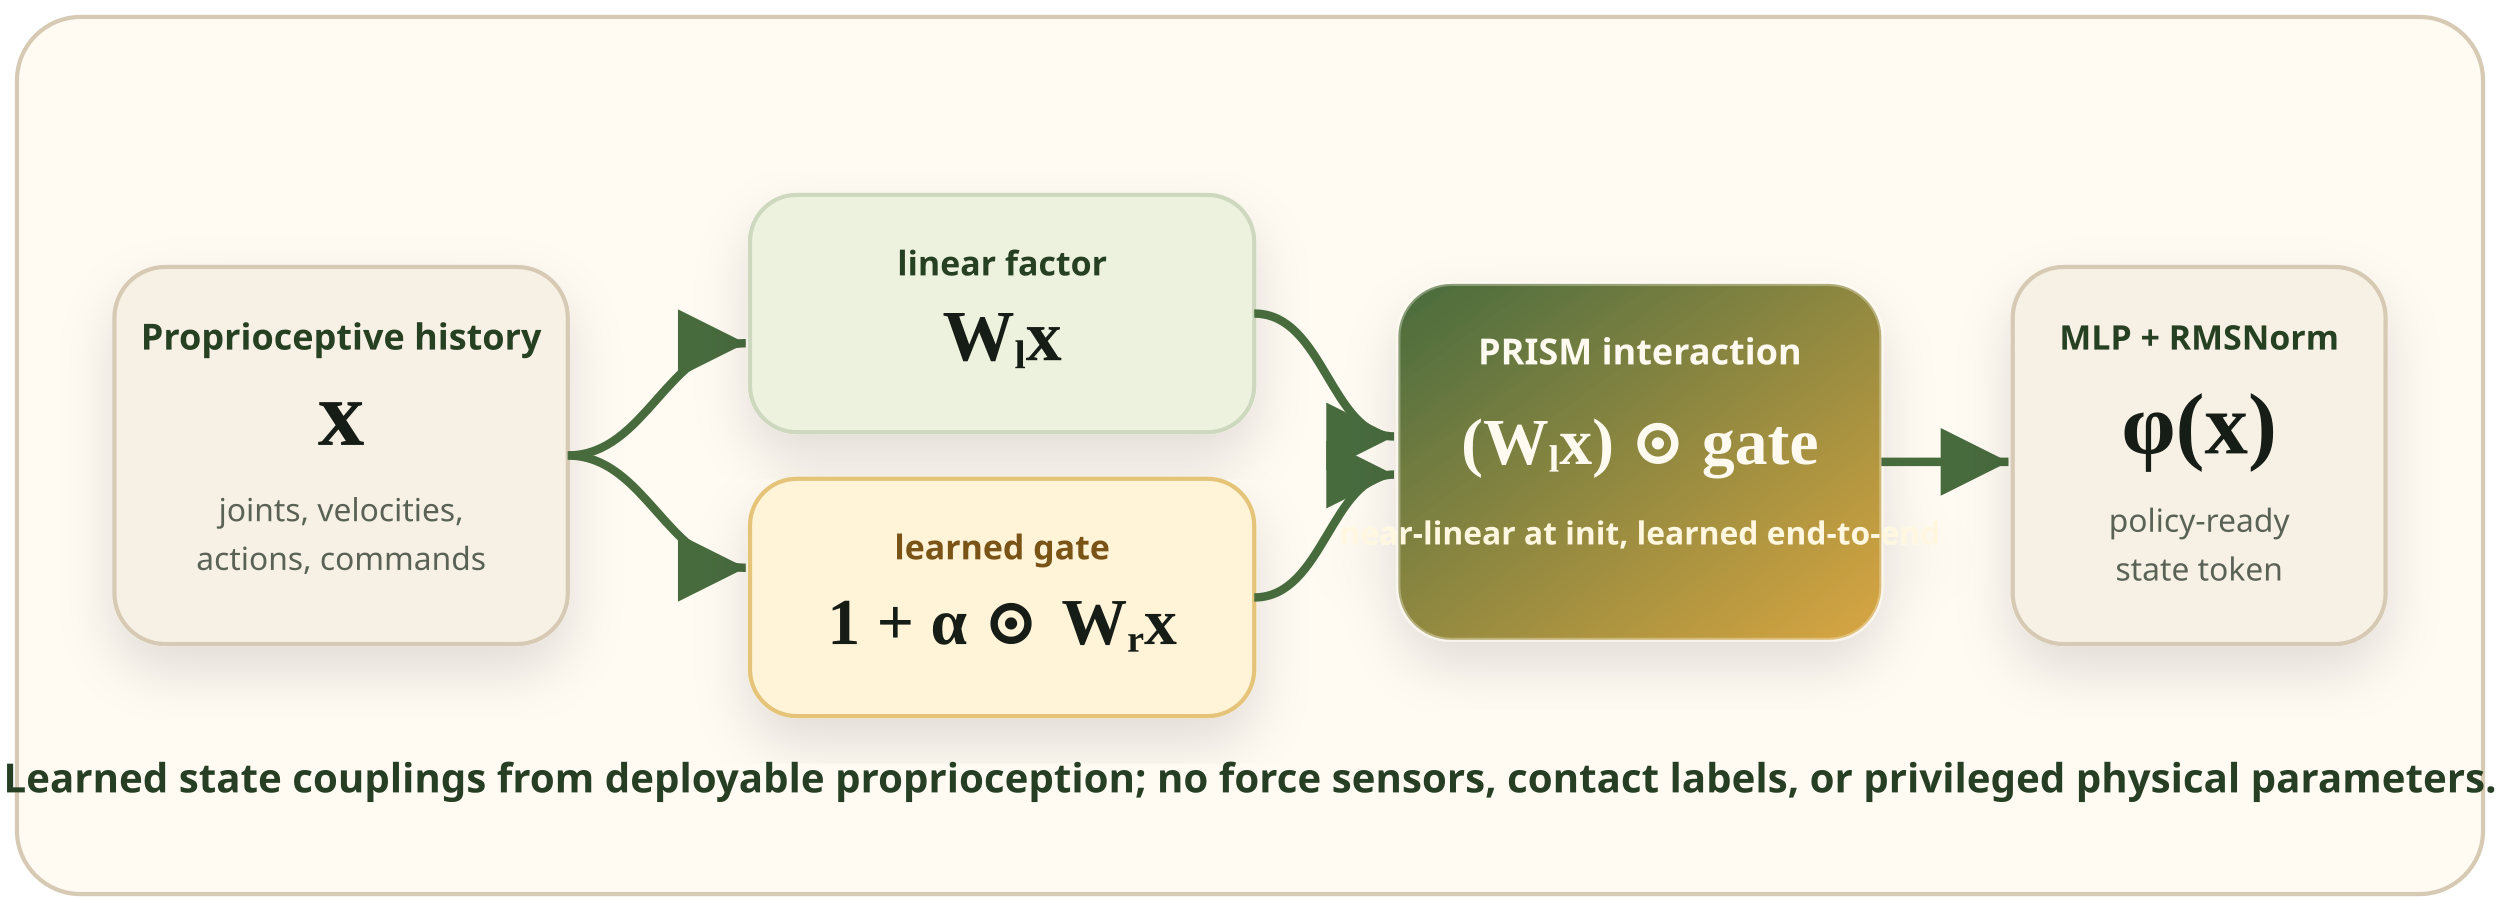
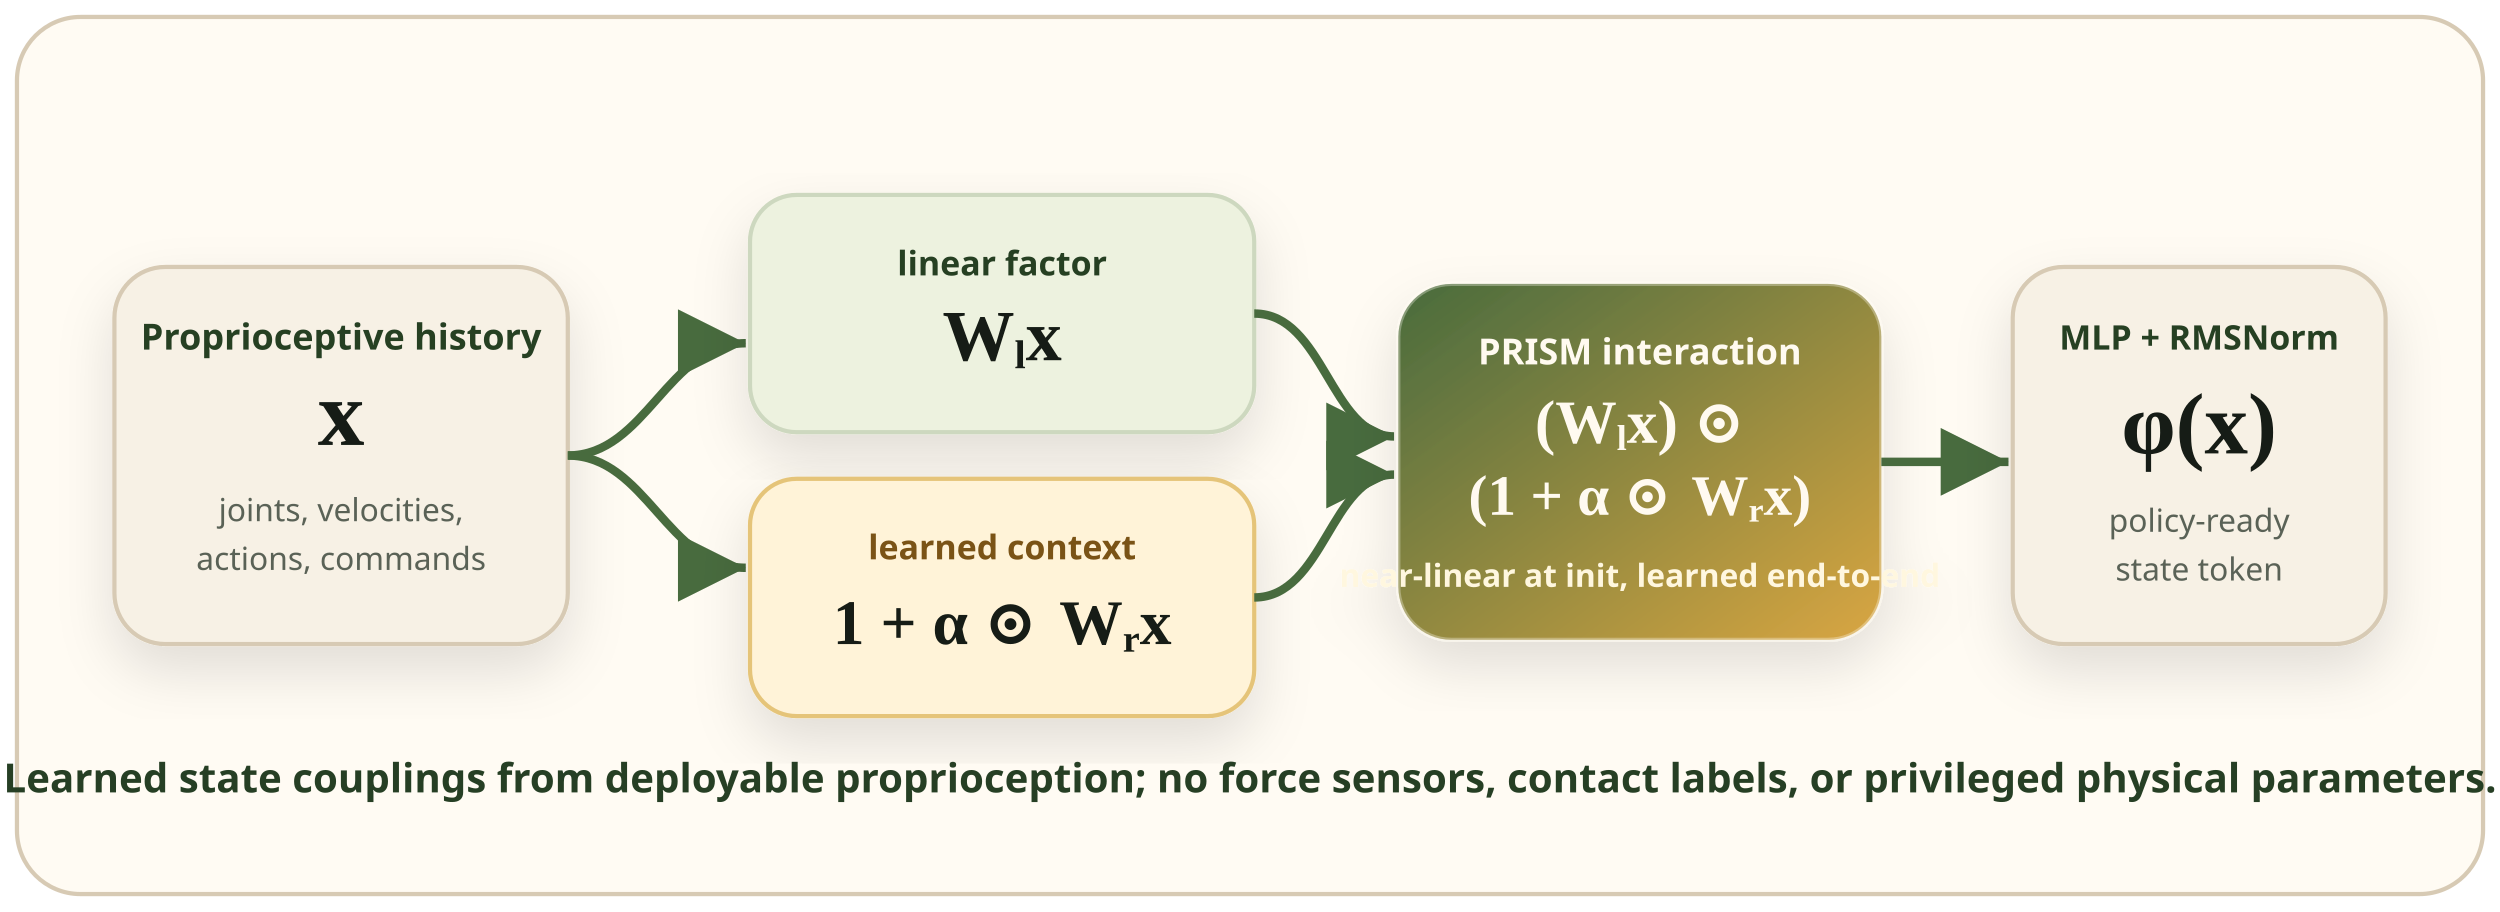
<svg xmlns="http://www.w3.org/2000/svg" viewBox="0 0 1180 430" role="img" aria-labelledby="title desc">
  <defs>
    <marker id="arrow" markerWidth="12" markerHeight="12" refX="10" refY="6" orient="auto" markerUnits="strokeWidth">
      <path d="M2,2 L10,6 L2,10 Z" fill="#486b3e" />
    </marker>
    <linearGradient id="prismGrad" x1="0" y1="0" x2="1" y2="1">
      <stop offset="0" stop-color="#486b3e" />
      <stop offset="1" stop-color="#d9a642" />
    </linearGradient>
    <filter id="softShadow" x="-20%" y="-20%" width="140%" height="140%">
      <feDropShadow dx="0" dy="12" stdDeviation="13" flood-color="#261f14" flood-opacity="0.12" />
    </filter>
  </defs>
  <rect x="8" y="8" width="1164" height="414" rx="30" fill="#fffaf0" opacity="0.78" />
  <rect x="8" y="8" width="1164" height="414" rx="30" fill="none" stroke="#d7cab4" stroke-width="2" />
  <g filter="url(#softShadow)">
    <rect x="54" y="126" width="214" height="178" rx="24" fill="#f7f1e5" stroke="#d7cab4" stroke-width="2" />
    <text x="161" y="165" text-anchor="middle" font-family="Avenir Next, Trebuchet MS, sans-serif" font-size="17" font-weight="800" fill="#263f24">Proprioceptive history</text>
    <text x="161" y="210" text-anchor="middle" font-family="Georgia, Times New Roman, serif" font-size="44" font-weight="700" fill="#151b14">x</text>
    <text x="161" y="246" text-anchor="middle" font-family="Avenir Next, Trebuchet MS, sans-serif" font-size="15" fill="#5a6257">joints, velocities,</text>
    <text x="161" y="269" text-anchor="middle" font-family="Avenir Next, Trebuchet MS, sans-serif" font-size="15" fill="#5a6257">actions, commands</text>
  </g>
  <path d="M268 215 C305 215 315 162 352 162" fill="none" stroke="#486b3e" stroke-width="4" marker-end="url(#arrow)" />
  <path d="M268 215 C305 215 315 268 352 268" fill="none" stroke="#486b3e" stroke-width="4" marker-end="url(#arrow)" />
  <g filter="url(#softShadow)">
    <rect x="354" y="92" width="238" height="112" rx="22" fill="#edf2df" stroke="#cdd8bf" stroke-width="2" />
    <text x="473" y="130" text-anchor="middle" font-family="Avenir Next, Trebuchet MS, sans-serif" font-size="16" font-weight="800" fill="#263f24">linear factor</text>
    <text x="473" y="170" text-anchor="middle" font-family="Georgia, Times New Roman, serif" font-size="34" font-weight="700" fill="#151b14">W<tspan baseline-shift="sub" font-size="19">l</tspan>x</text>
  </g>
  <g filter="url(#softShadow)">
    <rect x="354" y="226" width="238" height="112" rx="22" fill="#fff3d8" stroke="#e5c479" stroke-width="2" />
-     <text x="473" y="264" text-anchor="middle" font-family="Avenir Next, Trebuchet MS, sans-serif" font-size="16" font-weight="800" fill="#7a5215">learned gate</text>
-     <text x="473" y="304" text-anchor="middle" font-family="Georgia, Times New Roman, serif" font-size="31" font-weight="700" fill="#151b14">1 + α ⊙ W<tspan baseline-shift="sub" font-size="18">r</tspan>x</text>
+     <text x="473" y="264" text-anchor="middle" font-family="Avenir Next, Trebuchet MS, sans-serif" font-size="16" font-weight="800" fill="#7a5215">learned context</text>
+     <text x="473" y="304" text-anchor="middle" font-family="Georgia, Times New Roman, serif" font-size="30" font-weight="700" fill="#151b14">1 + α ⊙ W<tspan baseline-shift="sub" font-size="18">r</tspan>x</text>
  </g>
  <path d="M592 148 C625 148 628 206 658 206" fill="none" stroke="#486b3e" stroke-width="4" marker-end="url(#arrow)" />
  <path d="M592 282 C625 282 628 224 658 224" fill="none" stroke="#486b3e" stroke-width="4" marker-end="url(#arrow)" />
  <g filter="url(#softShadow)">
    <rect x="660" y="134" width="228" height="168" rx="25" fill="url(#prismGrad)" stroke="#fffaf0" stroke-opacity="0.32" stroke-width="2" />
    <text x="774" y="172" text-anchor="middle" font-family="Avenir Next, Trebuchet MS, sans-serif" font-size="17" font-weight="900" fill="#fffaf0">PRISM interaction</text>
-     <text x="774" y="219" text-anchor="middle" font-family="Georgia, Times New Roman, serif" font-size="31" font-weight="700" fill="#fffaf0">(W<tspan baseline-shift="sub" font-size="18">l</tspan>x) ⊙ gate</text>
-     <text x="774" y="257" text-anchor="middle" font-family="Avenir Next, Trebuchet MS, sans-serif" font-size="15" font-weight="700" fill="#fff7df">near-linear at init, learned end-to-end</text>
+     <text x="774" y="209" text-anchor="middle" font-family="Georgia, Times New Roman, serif" font-size="29" font-weight="700" fill="#fffaf0">(W<tspan baseline-shift="sub" font-size="17">l</tspan>x) ⊙</text>
+     <text x="774" y="243" text-anchor="middle" font-family="Georgia, Times New Roman, serif" font-size="27" font-weight="700" fill="#fffaf0">(1 + α ⊙ W<tspan baseline-shift="sub" font-size="16">r</tspan>x)</text>
+     <text x="774" y="277" text-anchor="middle" font-family="Avenir Next, Trebuchet MS, sans-serif" font-size="15" font-weight="700" fill="#fff7df">near-linear at init, learned end-to-end</text>
  </g>
  <path d="M888 218 L948 218" fill="none" stroke="#486b3e" stroke-width="4" marker-end="url(#arrow)" />
  <g filter="url(#softShadow)">
    <rect x="950" y="126" width="176" height="178" rx="24" fill="#f7f1e5" stroke="#d7cab4" stroke-width="2" />
    <text x="1038" y="165" text-anchor="middle" font-family="Avenir Next, Trebuchet MS, sans-serif" font-size="16" font-weight="800" fill="#263f24">MLP + RMSNorm</text>
    <text x="1038" y="214" text-anchor="middle" font-family="Georgia, Times New Roman, serif" font-size="41" font-weight="700" fill="#151b14">φ(x)</text>
    <text x="1038" y="251" text-anchor="middle" font-family="Avenir Next, Trebuchet MS, sans-serif" font-size="15" fill="#5a6257">policy-ready</text>
    <text x="1038" y="274" text-anchor="middle" font-family="Avenir Next, Trebuchet MS, sans-serif" font-size="15" fill="#5a6257">state token</text>
  </g>
  <text x="590" y="374" text-anchor="middle" font-family="Avenir Next, Trebuchet MS, sans-serif" font-size="19" font-weight="800" fill="#263f24">
    Learned state couplings from deployable proprioception; no force sensors, contact labels, or privileged physical parameters.
  </text>
</svg>
